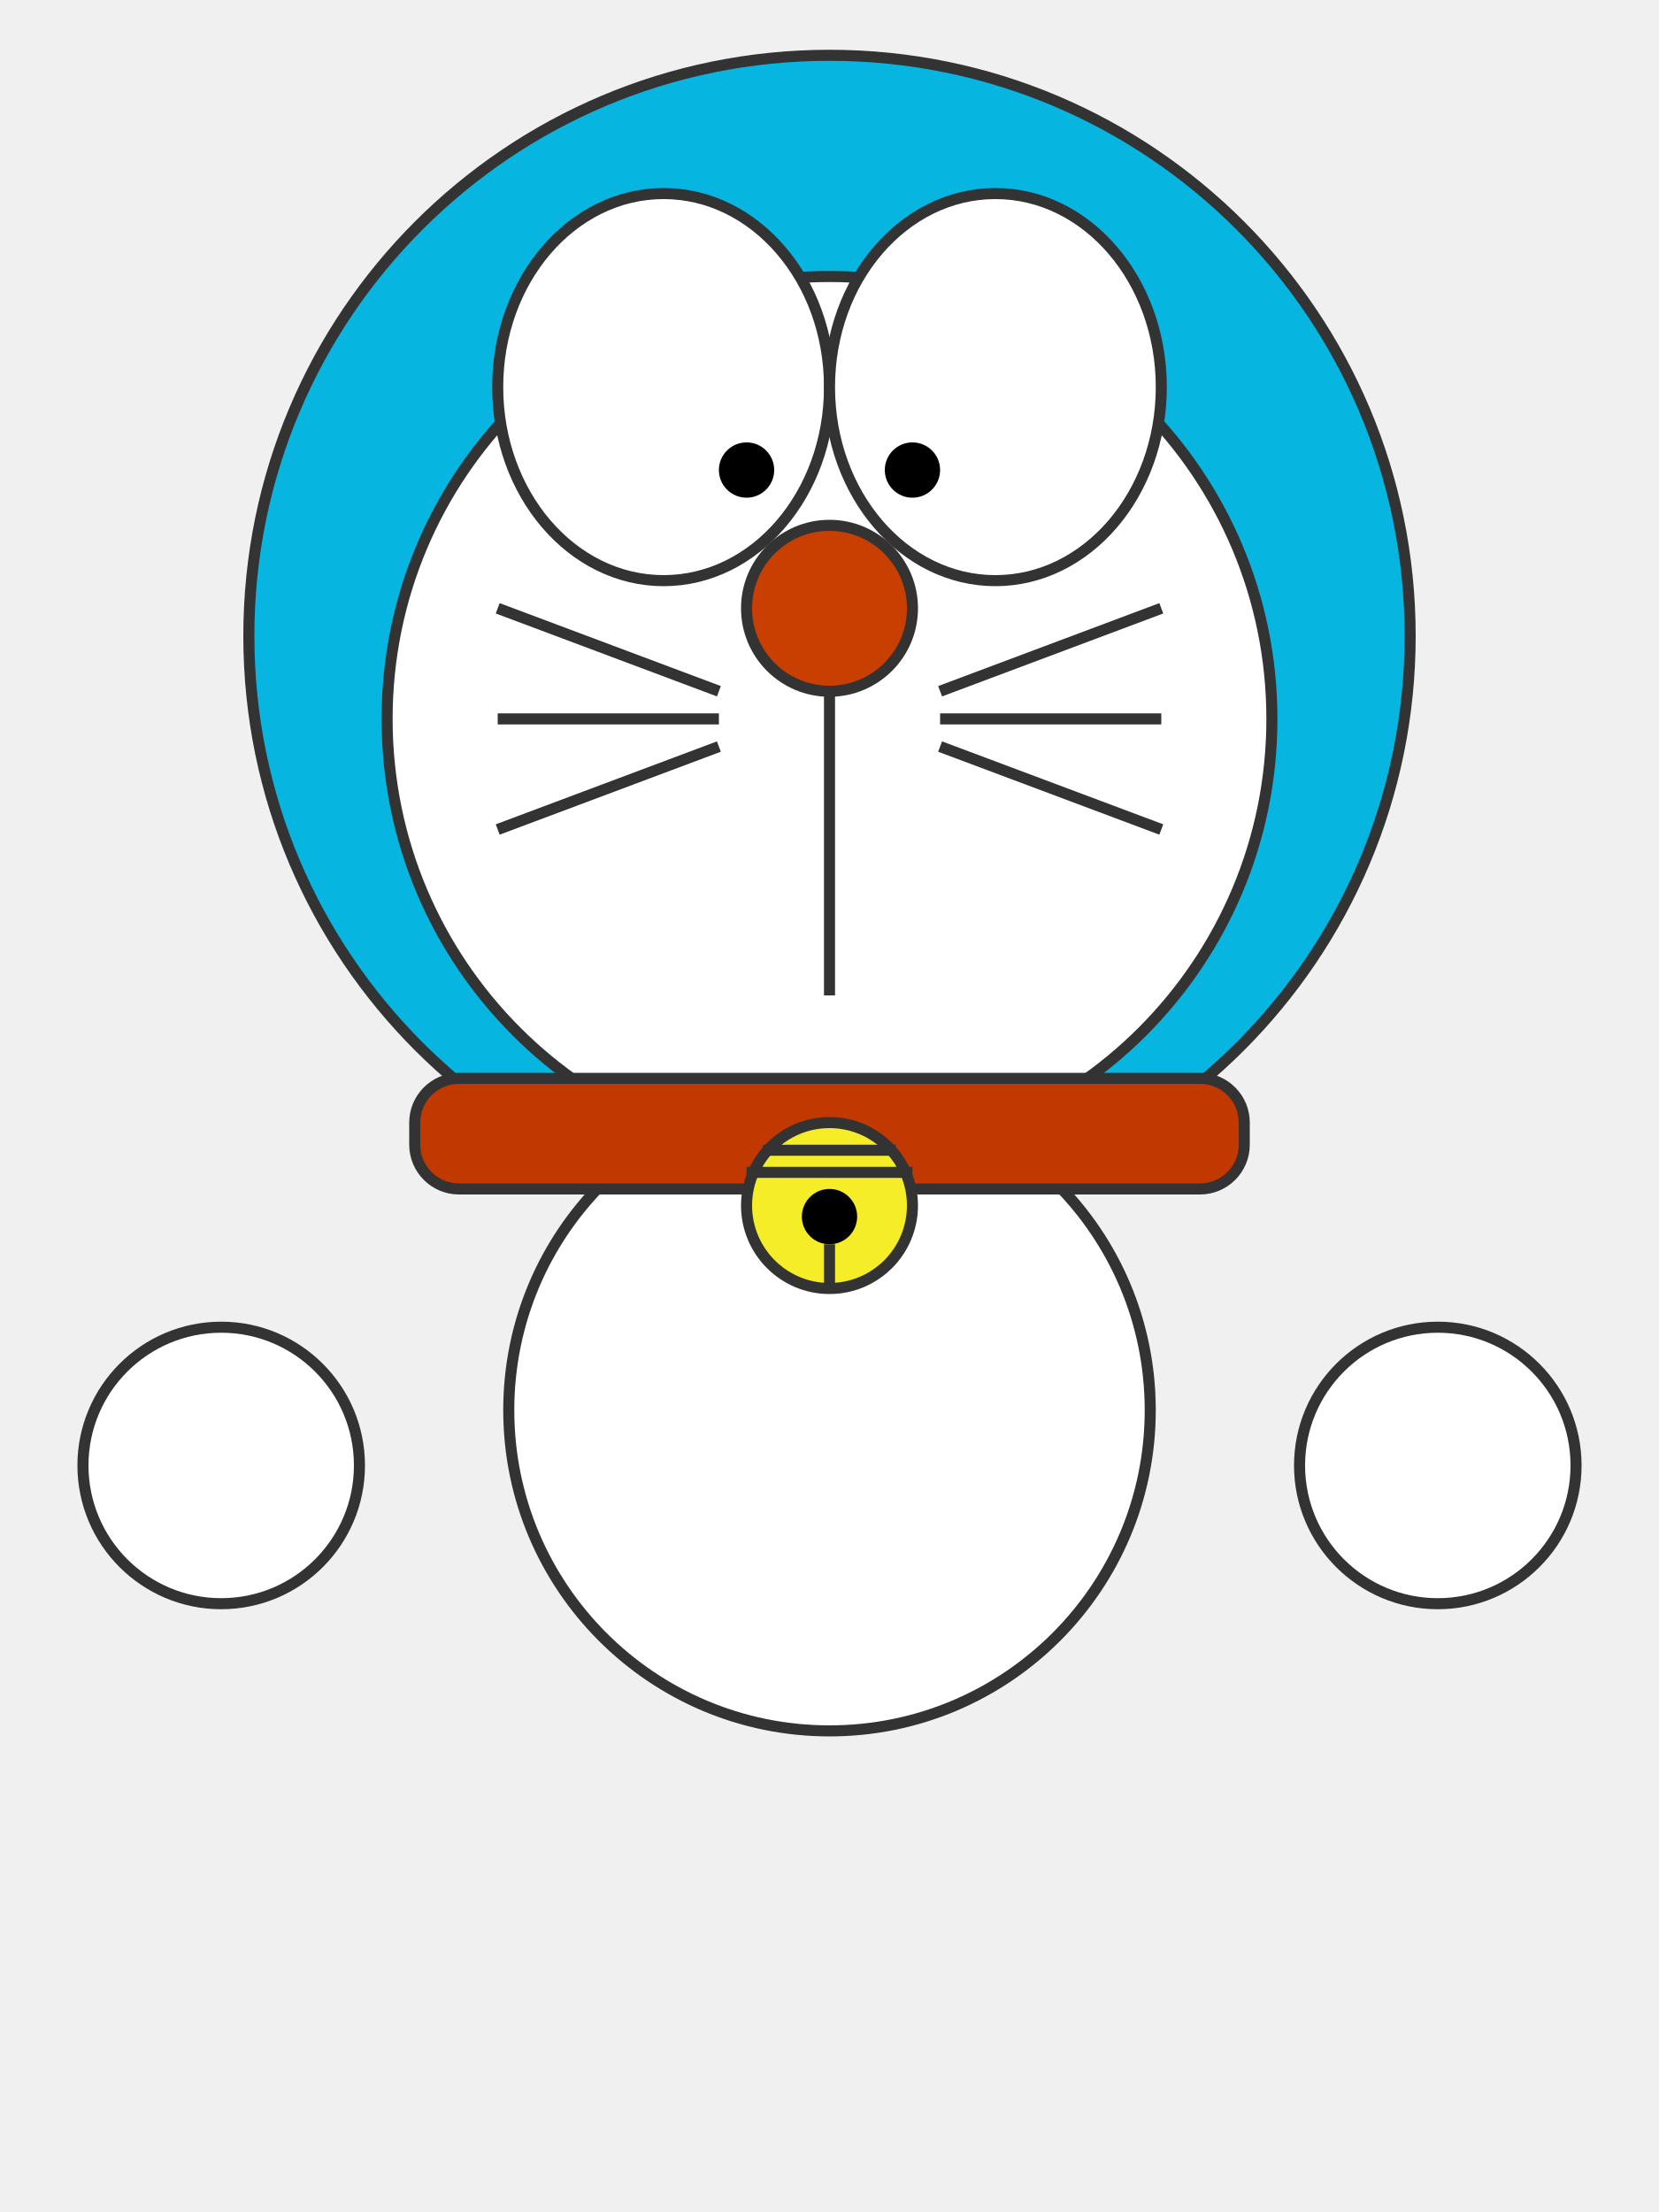
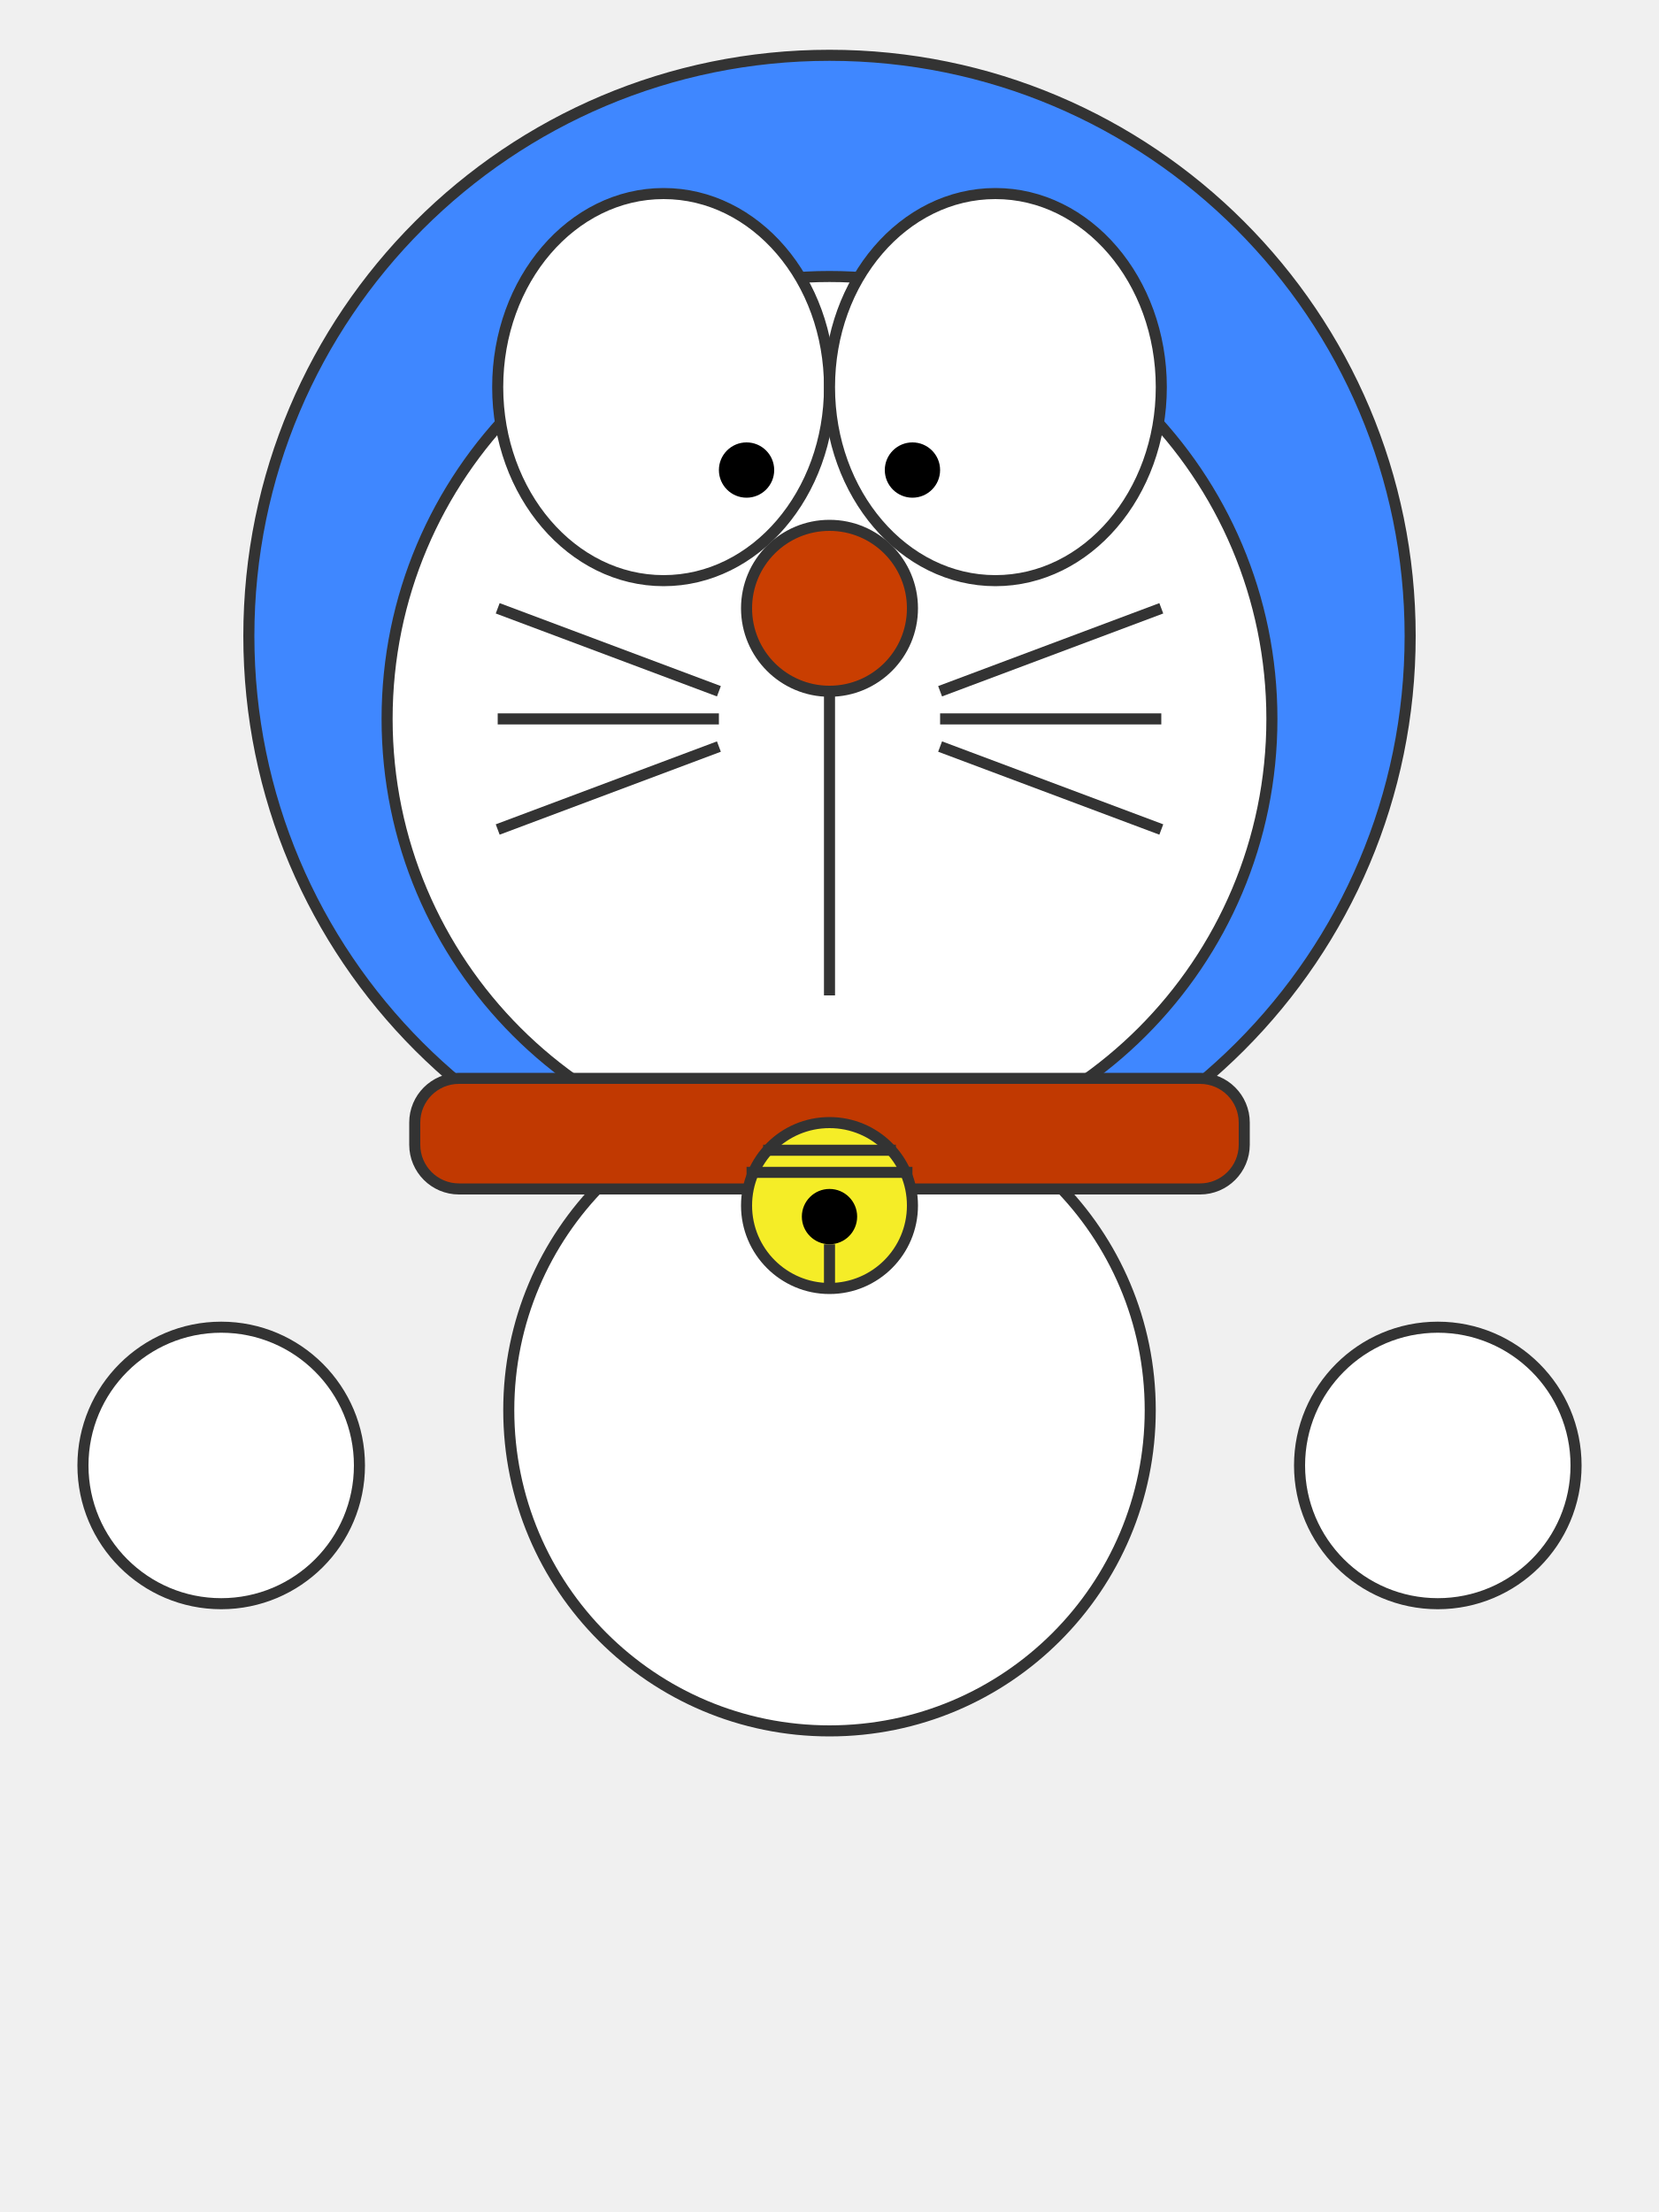
<svg xmlns="http://www.w3.org/2000/svg" width="300" height="400" version="1.1">
  <style>
    @keyframes eyeballAni {
      from {
-         transform: translateY(-10px);
+         transform: translateY(-15px);
      }
      to {
        transform: translateY(5px);
      }
    }
    .eyeball {
-       animation: eyeballAni ease 2s infinite;
+       animation: eyeballAni ease-in 2s infinite;
    }
  </style>
  <g id="head">
-     <circle cx="150" cy="115" r="105" style="fill: #06B6E1; stroke: #333333; stroke-width: 2px;" />
+     <circle cx="150" cy="115" r="105" style="fill: #3F87FF; stroke: #333333; stroke-width: 2px;" />
    <circle cx="150" cy="130" r="80" style="fill: white; stroke: #333333; stroke-width: 2px;" />
    <g id="eye">
      <ellipse cx="120" cy="70" rx="30" ry="35" style="fill: white; stroke: #333333; stroke-width: 2px;" />
      <circle class="eyeball" cx="135" cy="85" r="5" />
      <ellipse cx="180" cy="70" rx="30" ry="35" style="fill: white; stroke: #333333; stroke-width: 2px;" />
      <circle class="eyeball" cx="165" cy="85" r="5" />
    </g>
    <circle id="nose" cx="150" cy="110" r="15" style="fill: #C93E01; stroke: #333333; stroke-width: 2px;" />
    <g id="mouth">
      <line x1="150" y1="125" x2="150" y2="180" style="fill: #333333; stroke: #333333; stroke-width: 2px;" />
      <path d="         M 100 157,         A 80 100 0 0 0 200 157       " style="fill: none; stroke: #333333; stroke-width: 2px;" />
    </g>
    <g id="moustache">
      <g>
        <line x1="90" y1="110" x2="130" y2="125" style="fill: none; stroke: #333333; stroke-width: 2px;" />
        <line x1="90" y1="130" x2="130" y2="130" style="fill: none; stroke: #333333; stroke-width: 2px;" />
        <line x1="90" y1="150" x2="130" y2="135" style="fill: none; stroke: #333333; stroke-width: 2px;" />
      </g>
      <g>
        <line x1="170" y1="125" x2="210" y2="110" style="fill: none; stroke: #333333; stroke-width: 2px;" />
        <line x1="170" y1="130" x2="210" y2="130" style="fill: none; stroke: #333333; stroke-width: 2px;" />
        <line x1="170" y1="135" x2="210" y2="150" style="fill: none; stroke: #333333; stroke-width: 2px;" />
      </g>
    </g>
  </g>
  <g id="body">
-     <path d="       M 80 215,       L 30 245,       L 45 285,       L 85 265,       L 85 340,       L 140 340,       A 15 50 0 0 1 160 340,       L 215, 340,       L 215 265,       L 255 285,       L 270 245,       L 220 215,       Z     " style="fill: #06B6E1; stroke: #333333; stroke-width: 2px;" />
+     <path d="       M 80 215,       L 30 245,       L 45 285,       L 85 265,       L 85 340,       L 140 340,       A 15 50 0 0 1 160 340,       L 215, 340,       L 215 265,       L 255 285,       L 270 245,       L 220 215,       Z     " style="fill: #3F87FF; stroke: #333333; stroke-width: 2px;" />
    <g id="hand">
      <circle cx="40" cy="265" r="25" style="fill: white; stroke: #333333; stroke-width: 2px" />
      <circle cx="260" cy="265" r="25" style="fill: white; stroke: #333333; stroke-width: 2px" />
    </g>
    <g id="foot">
      <path d="         M 85 340,         A 2 2 0 0 0 80 360,         L 140 360,         A 1.5 2 0 0 0 140 340,         Z       " style="fill: white; stroke: #333333; stroke-width: 2px;" />
      <path d="         M 215 340,         A 2 2 0 0 1 220 360,         L 160 360,         A 1.5 2 0 0 1 160 340,         Z       " style="fill: white; stroke: #333333; stroke-width: 2px;" />
    </g>
    <g id="tummy">
      <circle cx="150" cy="255" r="58" style="fill: white; stroke: #333333; stroke-width: 2px;" />
      <path d="         M 110 250,         A 40 50 0 0 0 190 250,         Z       " style="fill: white; stroke: #333333; stroke-width: 2px;" />
    </g>
  </g>
  <g id="neck">
    <rect x="75" y="195" width="150" height="20" rx="8" ry="8" style="fill: #C13901; stroke: #333333; stroke-width: 2px;" />
    <g id="ring">
      <circle cx="150" cy="218" r="15" style="fill: #F5ED27; stroke: #333333; stroke-width: 2px;" />
      <line x1="138" y1="208" x2="162" y2="208" style="fill: none; stroke: #333333; stroke-width: 2px;" />
      <line x1="135" y1="212" x2="165" y2="212" style="fill: none; stroke: #333333; stroke-width: 2px;" />
      <circle cx="150" cy="220" r="5" />
      <line x1="150" y1="225" x2="150" y2="233" style="fill: none; stroke: #333333; stroke-width: 2px;" />
    </g>
  </g>
</svg>
